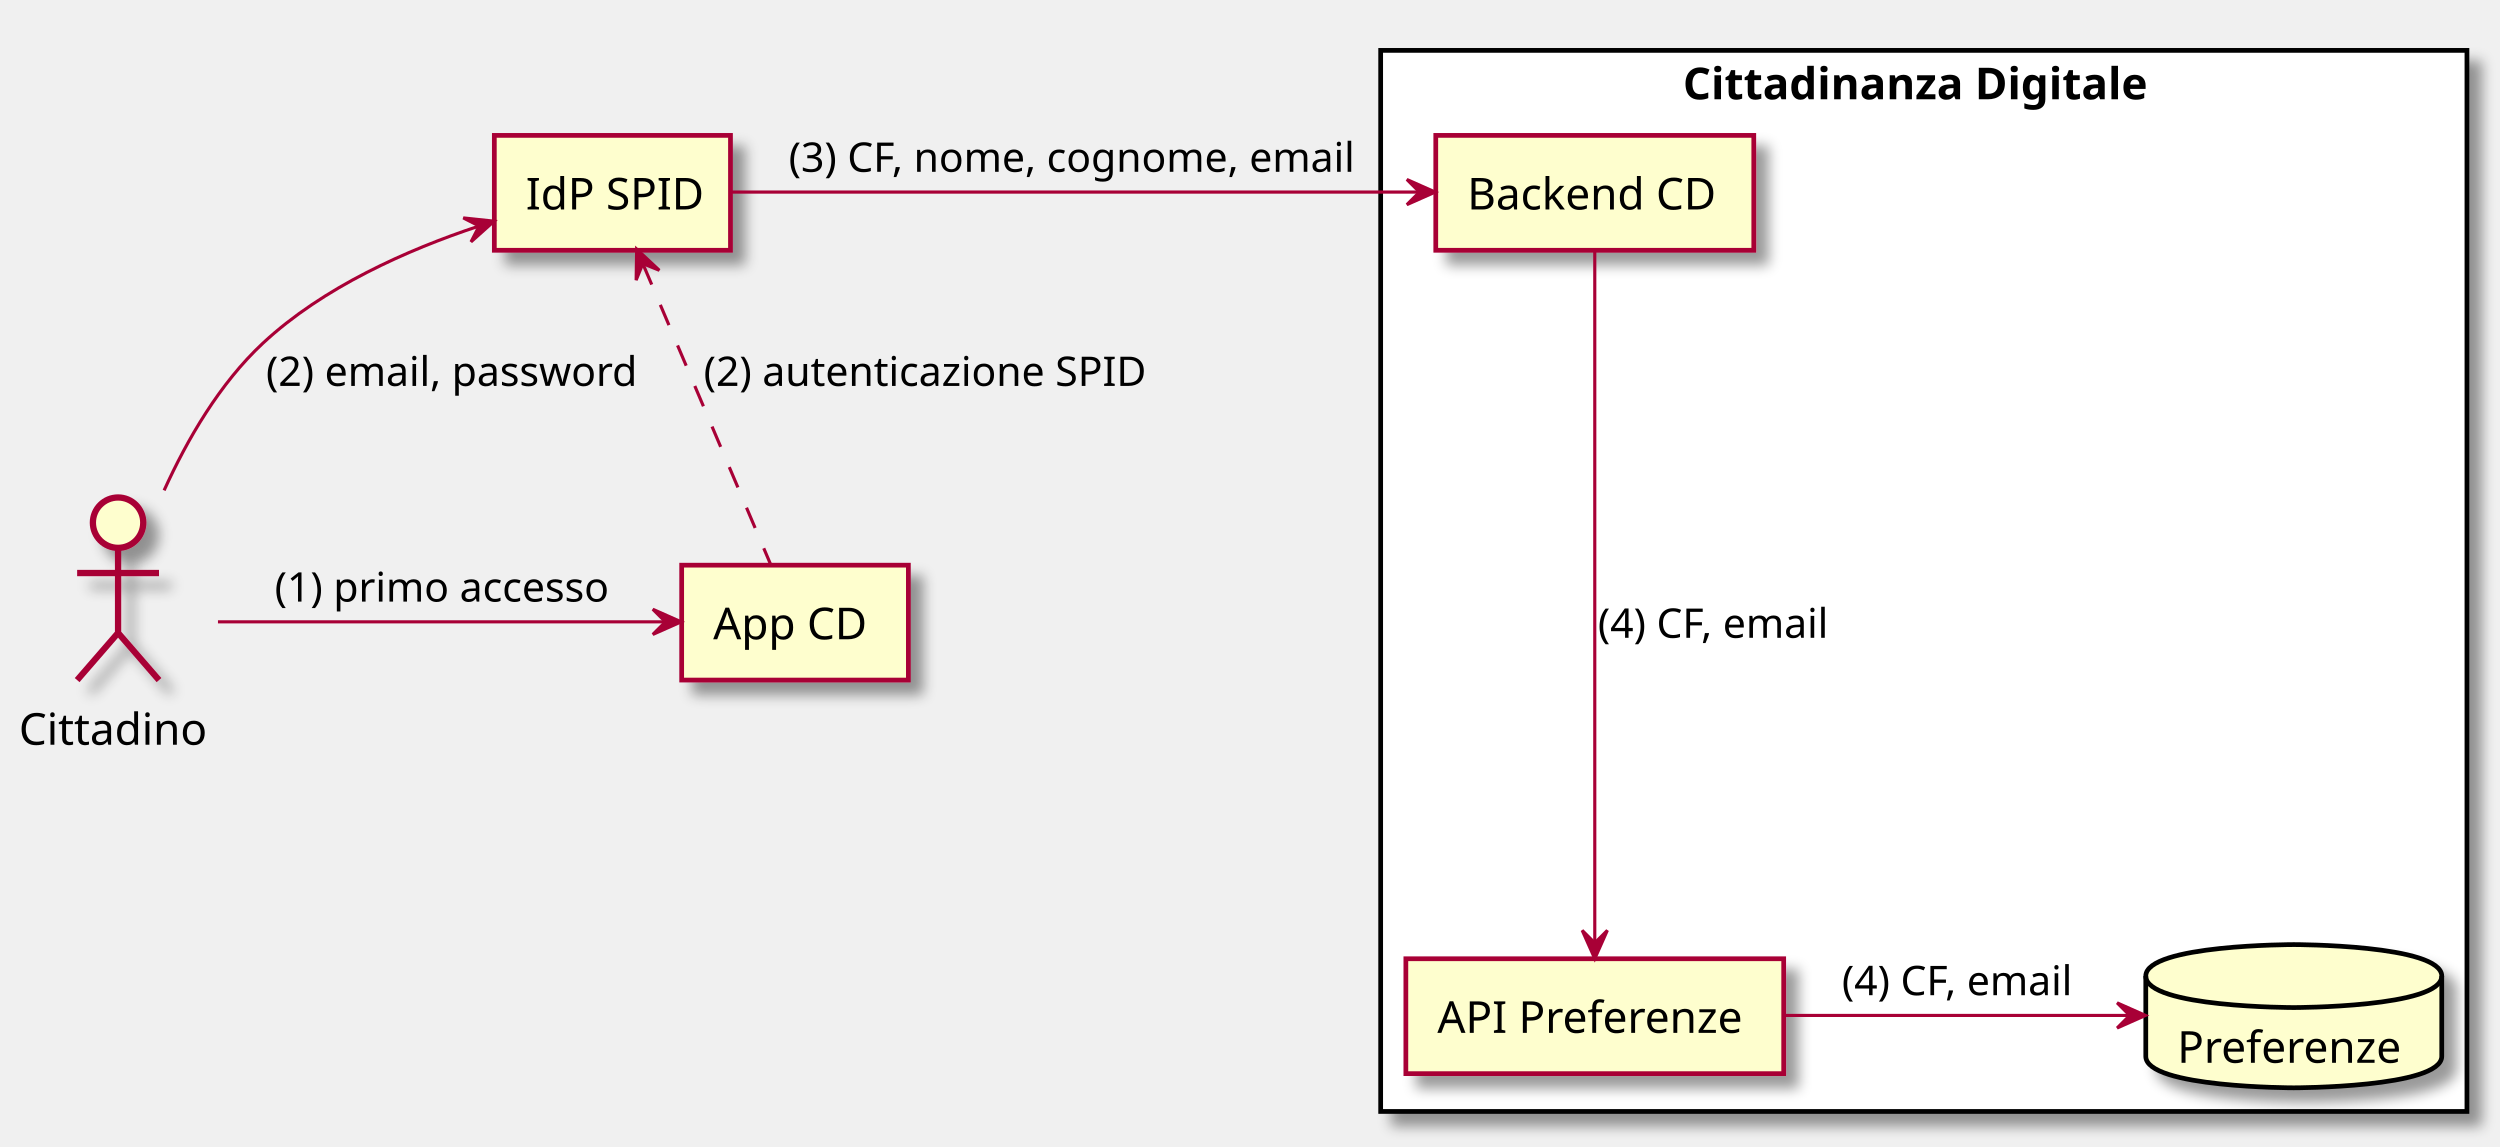
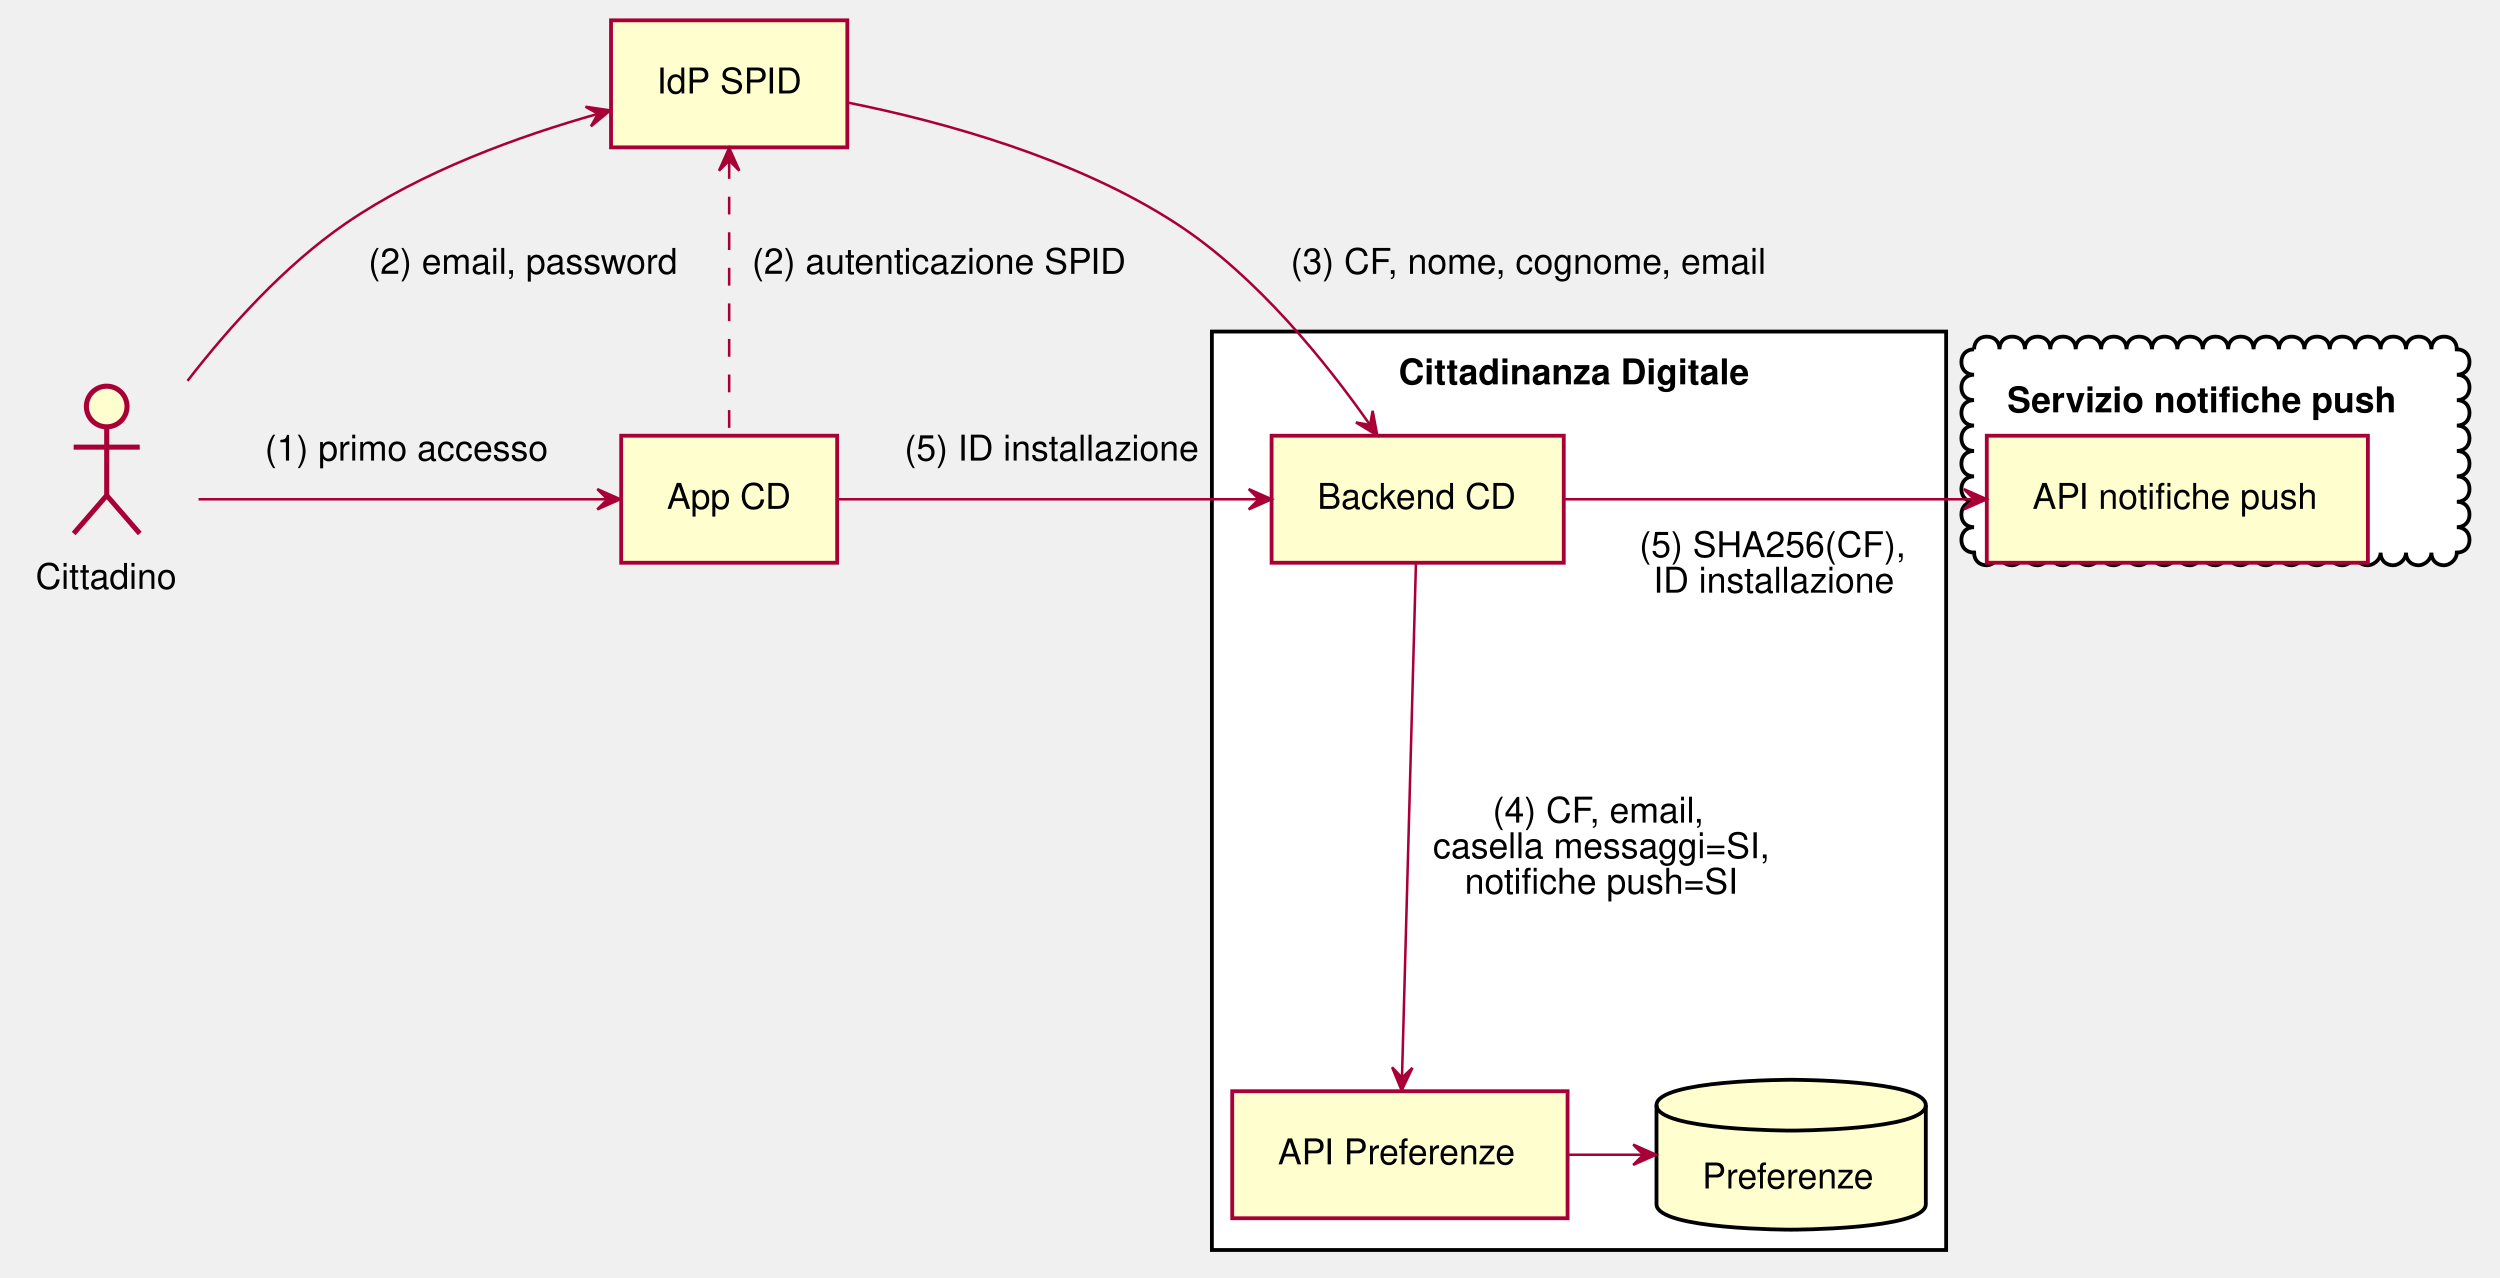
- <svg xmlns="http://www.w3.org/2000/svg" contentScriptType="application/ecmascript" contentStyleType="text/css" height="364px" preserveAspectRatio="none" style="width:794px;height:364px;" version="1.1" viewBox="0 0 794 364" width="794px" zoomAndPan="magnify">
-   <defs>
-     <filter height="300%" id="fsm1kgtl5nqa0" width="300%" x="-1" y="-1">
-       <feGaussianBlur result="blurOut" stdDeviation="2.0" />
-       <feColorMatrix in="blurOut" result="blurOut2" type="matrix" values="0 0 0 0 0 0 0 0 0 0 0 0 0 0 0 0 0 0 .4 0" />
-       <feOffset dx="4.0" dy="4.0" in="blurOut2" result="blurOut3" />
-       <feBlend in="SourceGraphic" in2="blurOut3" mode="normal" />
-     </filter>
-   </defs>
+ <svg xmlns="http://www.w3.org/2000/svg" contentScriptType="application/ecmascript" contentStyleType="text/css" height="503px" preserveAspectRatio="none" style="width:984px;height:503px;" version="1.1" viewBox="0 0 984 503" width="984px" zoomAndPan="magnify">
+   <defs />
  <g>
-     <rect fill="#FFFFFF" filter="url(#fsm1kgtl5nqa0)" height="337" style="stroke: #000000; stroke-width: 1.5;" width="345" x="438.5" y="16" />
-     <text fill="#000000" font-family="sans-serif" font-size="14" font-weight="bold" lengthAdjust="spacingAndGlyphs" textLength="153" x="534.5" y="31.535">Cittadinanza Digitale</text>
-     <rect fill="#FEFECE" filter="url(#fsm1kgtl5nqa0)" height="36.488" style="stroke: #A80036; stroke-width: 1.5;" width="101" x="456" y="43" />
-     <text fill="#000000" font-family="sans-serif" font-size="14" lengthAdjust="spacingAndGlyphs" textLength="81" x="466" y="66.535">Backend CD</text>
-     <rect fill="#FEFECE" filter="url(#fsm1kgtl5nqa0)" height="36.488" style="stroke: #A80036; stroke-width: 1.5;" width="120" x="446.5" y="304.5" />
-     <text fill="#000000" font-family="sans-serif" font-size="14" lengthAdjust="spacingAndGlyphs" textLength="100" x="456.5" y="328.035">API Preferenze</text>
-     <path d="M681.5,310 C681.5,300 728.5,300 728.5,300 C728.5,300 775.5,300 775.5,310 L775.5,335.488 C775.5,345.488 728.5,345.488 728.5,345.488 C728.5,345.488 681.5,345.488 681.5,335.488 L681.5,310 " fill="#FEFECE" filter="url(#fsm1kgtl5nqa0)" style="stroke: #000000; stroke-width: 1.5;" />
-     <path d="M681.5,310 C681.5,320 728.5,320 728.5,320 C728.5,320 775.5,320 775.5,310 " fill="none" style="stroke: #000000; stroke-width: 1.5;" />
-     <text fill="#000000" font-family="sans-serif" font-size="14" lengthAdjust="spacingAndGlyphs" textLength="74" x="691.5" y="337.535">Preferenze</text>
-     <ellipse cx="37.5" cy="166" fill="#FEFECE" filter="url(#fsm1kgtl5nqa0)" rx="8" ry="8" style="stroke: #A80036; stroke-width: 2.0;" />
-     <path d="M37.5,174 L37.5,201 M24.5,182 L50.5,182 M37.5,201 L24.5,216 M37.5,201 L50.5,216 " fill="#FEFECE" filter="url(#fsm1kgtl5nqa0)" style="stroke: #A80036; stroke-width: 2.0;" />
-     <text fill="#000000" font-family="sans-serif" font-size="14" lengthAdjust="spacingAndGlyphs" textLength="63" x="6" y="236.535">Cittadino</text>
-     <rect fill="#FEFECE" filter="url(#fsm1kgtl5nqa0)" height="36.488" style="stroke: #A80036; stroke-width: 1.5;" width="75" x="157" y="43" />
-     <text fill="#000000" font-family="sans-serif" font-size="14" lengthAdjust="spacingAndGlyphs" textLength="55" x="167" y="66.535">IdP SPID</text>
-     <rect fill="#FEFECE" filter="url(#fsm1kgtl5nqa0)" height="36.488" style="stroke: #A80036; stroke-width: 1.5;" width="72" x="216.5" y="179.5" />
-     <text fill="#000000" font-family="sans-serif" font-size="14" lengthAdjust="spacingAndGlyphs" textLength="52" x="226.5" y="203.035">App CD</text>
-     <path d="M69.224,197.5 C106.862,197.5 169.715,197.5 211.138,197.5 " fill="none" id="cittadino-app" style="stroke: #A80036; stroke-width: 1.0;" />
-     <polygon fill="#A80036" points="216.332,197.5,207.332,193.5,211.332,197.5,207.332,201.5,216.332,197.5" style="stroke: #A80036; stroke-width: 1.0;" />
-     <text fill="#000000" font-family="sans-serif" font-size="13" lengthAdjust="spacingAndGlyphs" textLength="111" x="87.25" y="191.068">(1) primo accesso</text>
-     <path d="M204.244,83.931 C215.649,110.774 234.306,154.682 244.766,179.299 " fill="none" id="idp-app" style="stroke: #A80036; stroke-width: 1.0; stroke-dasharray: 7.0,7.0;" />
-     <polygon fill="#A80036" points="202.202,79.126,202.04,88.974,204.157,83.728,209.403,85.845,202.202,79.126" style="stroke: #A80036; stroke-width: 1.0;" />
-     <text fill="#000000" font-family="sans-serif" font-size="13" lengthAdjust="spacingAndGlyphs" textLength="144" x="223.5" y="122.568">(2) autenticazione SPID</text>
-     <path d="M151.909,71.869 C129.439,79.332 102.641,91.175 83.5,109 C69.814,121.745 59.488,139.487 52.124,155.742 " fill="none" id="idp-cittadino" style="stroke: #A80036; stroke-width: 1.0;" />
-     <polygon fill="#A80036" points="156.928,70.25,147.134,69.206,152.169,71.785,149.59,76.82,156.928,70.25" style="stroke: #A80036; stroke-width: 1.0;" />
-     <text fill="#000000" font-family="sans-serif" font-size="13" lengthAdjust="spacingAndGlyphs" textLength="122" x="84.5" y="122.568">(2) email, password</text>
-     <path d="M232.135,61 C286.522,61 387.472,61 450.589,61 " fill="none" id="idp-backend" style="stroke: #A80036; stroke-width: 1.0;" />
-     <polygon fill="#A80036" points="455.82,61,446.82,57,450.82,61,446.82,65,455.82,61" style="stroke: #A80036; stroke-width: 1.0;" />
-     <text fill="#000000" font-family="sans-serif" font-size="13" lengthAdjust="spacingAndGlyphs" textLength="187" x="250.5" y="54.568">(3) CF, nome, cognome, email</text>
-     <path d="M506.5,79.388 C506.5,125.92 506.5,248.272 506.5,299.463 " fill="none" id="backend-apipreferenze" style="stroke: #A80036; stroke-width: 1.0;" />
-     <polygon fill="#A80036" points="506.5,304.479,510.5,295.479,506.5,299.479,502.5,295.479,506.5,304.479" style="stroke: #A80036; stroke-width: 1.0;" />
-     <text fill="#000000" font-family="sans-serif" font-size="13" lengthAdjust="spacingAndGlyphs" textLength="78" x="507.5" y="202.568">(4) CF, email</text>
-     <path d="M566.576,322.5 C600.827,322.5 643.337,322.5 676.206,322.5 " fill="none" id="apipreferenze-dbpreferenze" style="stroke: #A80036; stroke-width: 1.0;" />
-     <polygon fill="#A80036" points="681.395,322.5,672.395,318.5,676.395,322.5,672.395,326.5,681.395,322.5" style="stroke: #A80036; stroke-width: 1.0;" />
-     <text fill="#000000" font-family="sans-serif" font-size="13" lengthAdjust="spacingAndGlyphs" textLength="78" x="585" y="316.068">(4) CF, email</text>
+     <rect fill="#FFFFFF" height="361.5" style="stroke: #000000; stroke-width: 1.5;" width="289" x="477" y="130.5" />
+     <text fill="#000000" font-family="Helvetica" font-size="14" font-weight="bold" lengthAdjust="spacingAndGlyphs" textLength="142" x="550.5" y="151.28">Cittadinanza Digitale</text>
+     <path d="M777,137.5 C777,134.5 779,132.5 782,132.5 C785,132.5 787,134.5 787,137.5 C787,134.5 789,132.5 792,132.5 C795,132.5 797,134.5 797,137.5 C797,134.5 799,132.5 802,132.5 C805,132.5 807,134.5 807,137.5 C807,134.5 809,132.5 812,132.5 C815,132.5 817,134.5 817,137.5 C817,134.5 819,132.5 822,132.5 C825,132.5 827,134.5 827,137.5 C827,134.5 829,132.5 832,132.5 C835,132.5 837,134.5 837,137.5 C837,134.5 839,132.5 842,132.5 C845,132.5 847,134.5 847,137.5 C847,134.5 849,132.5 852,132.5 C855,132.5 857,134.5 857,137.5 C857,134.5 859,132.5 862,132.5 C865,132.5 867,134.5 867,137.5 C867,134.5 869,132.5 872,132.5 C875,132.5 877,134.5 877,137.5 C877,134.5 879,132.5 882,132.5 C885,132.5 887,134.5 887,137.5 C887,134.5 889,132.5 892,132.5 C895,132.5 897,134.5 897,137.5 C897,134.5 899,132.5 902,132.5 C905,132.5 907,134.5 907,137.5 C907,134.5 909,132.5 912,132.5 C915,132.5 917,134.5 917,137.5 C917,134.5 919,132.5 922,132.5 C925,132.5 927,134.5 927,137.5 C927,134.5 929,132.5 932,132.5 C935,132.5 937,134.5 937,137.5 C937,134.5 939,132.5 942,132.5 C945,132.5 947,134.5 947,137.5 C947,134.5 949,132.5 952,132.5 C955,132.5 957,134.5 957,137.5 C957,134.5 959,132.5 962,132.5 C965,132.5 967,134.5 967,137.5 C970,137.5 972,139.5 972,142.5 C972,145.5 970,147.5 967,147.5 C970,147.5 972,149.5 972,152.5 C972,155.5 970,157.5 967,157.5 C970,157.5 972,159.5 972,162.5 C972,165.5 970,167.5 967,167.5 C970,167.5 972,169.5 972,172.5 C972,175.5 970,177.5 967,177.5 C970,177.5 972,179.5 972,182.5 C972,185.5 970,187.5 967,187.5 C970,187.5 972,189.5 972,192.5 C972,195.5 970,197.5 967,197.5 C970,197.5 972,199.5 972,202.5 C972,205.5 970,207.5 967,207.5 C970,207.5 972,209.5 972,212.5 C972,215.5 970,217.5 967,217.5 C967,220.5 964,222.5 962,222.5 C959,222.5 957,220.5 957,217.5 C957,220.5 954,222.5 952,222.5 C949,222.5 947,220.5 947,217.5 C947,220.5 944,222.5 942,222.5 C939,222.5 937,220.5 937,217.5 C937,220.5 934,222.5 932,222.5 C929,222.5 927,220.5 927,217.5 C927,220.5 924,222.5 922,222.5 C919,222.5 917,220.5 917,217.5 C917,220.5 914,222.5 912,222.5 C909,222.5 907,220.5 907,217.5 C907,220.5 904,222.5 902,222.5 C899,222.5 897,220.5 897,217.5 C897,220.5 894,222.5 892,222.5 C889,222.5 887,220.5 887,217.5 C887,220.5 884,222.5 882,222.5 C879,222.5 877,220.5 877,217.5 C877,220.5 874,222.5 872,222.5 C869,222.5 867,220.5 867,217.5 C867,220.5 864,222.5 862,222.5 C859,222.5 857,220.5 857,217.5 C857,220.5 854,222.5 852,222.5 C849,222.5 847,220.5 847,217.5 C847,220.5 844,222.5 842,222.5 C839,222.5 837,220.5 837,217.5 C837,220.5 834,222.5 832,222.5 C829,222.5 827,220.5 827,217.5 C827,220.5 824,222.5 822,222.5 C819,222.5 817,220.5 817,217.5 C817,220.5 814,222.5 812,222.5 C809,222.5 807,220.5 807,217.5 C807,220.5 804,222.5 802,222.5 C799,222.5 797,220.5 797,217.5 C797,220.5 794,222.5 792,222.5 C789,222.5 787,220.5 787,217.5 C787,220.5 784,222.5 782,222.5 C779,222.5 777,220.5 777,217.5 C774,217.5 772,215.5 772,212.5 C772,209.5 774,207.5 777,207.5 C774,207.5 772,205.5 772,202.5 C772,199.5 774,197.5 777,197.5 C774,197.5 772,195.5 772,192.5 C772,189.5 774,187.5 777,187.5 C774,187.5 772,185.5 772,182.5 C772,179.5 774,177.5 777,177.5 C774,177.5 772,175.5 772,172.5 C772,169.5 774,167.5 777,167.5 C774,167.5 772,165.5 772,162.5 C772,159.5 774,157.5 777,157.5 C774,157.5 772,155.5 772,152.5 C772,149.5 774,147.5 777,147.5 C774,147.5 772,145.5 772,142.5 C772,139.5 774,137.5 777,137.5 " fill="#FFFFFF" style="stroke: #000000; stroke-width: 1.5;" />
+     <text fill="#000000" font-family="Helvetica" font-size="14" font-weight="bold" lengthAdjust="spacingAndGlyphs" textLength="158" x="790" y="162.28">Servizio notifiche push</text>
+     <rect fill="#FEFECE" height="50" style="stroke: #A80036; stroke-width: 1.5;" width="115" x="500.5" y="171.5" />
+     <text fill="#000000" font-family="Helvetica" font-size="14" lengthAdjust="spacingAndGlyphs" textLength="79" x="518.5" y="200.28">Backend CD</text>
+     <rect fill="#FEFECE" height="50" style="stroke: #A80036; stroke-width: 1.5;" width="132" x="485" y="429.5" />
+     <text fill="#000000" font-family="Helvetica" font-size="14" lengthAdjust="spacingAndGlyphs" textLength="96" x="503" y="458.28">API Preferenze</text>
+     <path d="M652,435 C652,425 705,425 705,425 C705,425 758,425 758,435 L758,474 C758,484 705,484 705,484 C705,484 652,484 652,474 L652,435 " fill="#FEFECE" style="stroke: #000000; stroke-width: 1.5;" />
+     <path d="M652,435 C652,445 705,445 705,445 C705,445 758,445 758,435 " fill="none" style="stroke: #000000; stroke-width: 1.5;" />
+     <text fill="#000000" font-family="Helvetica" font-size="14" lengthAdjust="spacingAndGlyphs" textLength="70" x="670" y="467.78">Preferenze</text>
+     <rect fill="#FEFECE" height="50" style="stroke: #A80036; stroke-width: 1.5;" width="150" x="782" y="171.5" />
+     <text fill="#000000" font-family="Helvetica" font-size="14" lengthAdjust="spacingAndGlyphs" textLength="114" x="800" y="200.28">API notifiche push</text>
+     <ellipse cx="42" cy="160" fill="#FEFECE" rx="8" ry="8" style="stroke: #A80036; stroke-width: 2.0;" />
+     <path d="M42,168 L42,195 M29,176 L55,176 M42,195 L29,210 M42,195 L55,210 " fill="#FEFECE" style="stroke: #A80036; stroke-width: 2.0;" />
+     <text fill="#000000" font-family="Helvetica" font-size="14" lengthAdjust="spacingAndGlyphs" textLength="56" x="14" y="231.78">Cittadino</text>
+     <rect fill="#FEFECE" height="50" style="stroke: #A80036; stroke-width: 1.5;" width="93" x="240.5" y="8" />
+     <text fill="#000000" font-family="Helvetica" font-size="14" lengthAdjust="spacingAndGlyphs" textLength="57" x="258.5" y="36.78">IdP SPID</text>
+     <rect fill="#FEFECE" height="50" style="stroke: #A80036; stroke-width: 1.5;" width="85" x="244.5" y="171.5" />
+     <text fill="#000000" font-family="Helvetica" font-size="14" lengthAdjust="spacingAndGlyphs" textLength="49" x="262.5" y="200.28">App CD</text>
+     <path d="M78.151,196.5 C120.789,196.5 191.824,196.5 239.033,196.5 " fill="none" id="cittadino-app" style="stroke: #A80036; stroke-width: 1.0;" />
+     <polygon fill="#A80036" points="244.096,196.5,235.096,192.5,239.096,196.5,235.096,200.5,244.096,196.5" style="stroke: #A80036; stroke-width: 1.0;" />
+     <text fill="#000000" font-family="Helvetica" font-size="14" lengthAdjust="spacingAndGlyphs" textLength="114" x="104.25" y="181.28">(1) primo accesso</text>
+     <path d="M287,63.41 C287,94.498 287,142.226 287,171.283 " fill="none" id="idp-app" style="stroke: #A80036; stroke-width: 1.0; stroke-dasharray: 7.0,7.0;" />
+     <polygon fill="#A80036" points="287,58.189,283,67.189,287,63.189,291,67.189,287,58.189" style="stroke: #A80036; stroke-width: 1.0;" />
+     <text fill="#000000" font-family="Helvetica" font-size="14" lengthAdjust="spacingAndGlyphs" textLength="150" x="296" y="107.78">(2) autenticazione SPID</text>
+     <path d="M235.344,44.802 C204.65,53.456 165.99,67.346 136,88 C111.984,104.539 90.286,128.624 73.803,149.902 " fill="none" id="idp-cittadino" style="stroke: #A80036; stroke-width: 1.0;" />
+     <polygon fill="#A80036" points="240.199,43.457,230.458,42.004,235.381,44.791,232.593,49.714,240.199,43.457" style="stroke: #A80036; stroke-width: 1.0;" />
+     <text fill="#000000" font-family="Helvetica" font-size="14" lengthAdjust="spacingAndGlyphs" textLength="125" x="145" y="107.78">(2) email, password</text>
+     <path d="M333.724,40.378 C371.033,47.898 423.433,62.231 463,88 C494.732,108.666 522.13,142.786 539.238,167.249 " fill="none" id="idp-backend" style="stroke: #A80036; stroke-width: 1.0;" />
+     <polygon fill="#A80036" points="542.103,171.393,540.275,161.715,539.26,167.28,533.695,166.264,542.103,171.393" style="stroke: #A80036; stroke-width: 1.0;" />
+     <text fill="#000000" font-family="Helvetica" font-size="14" lengthAdjust="spacingAndGlyphs" textLength="194" x="508" y="107.78">(3) CF, nome, cognome, email</text>
+     <path d="M557.316,221.708 C556.022,269.394 553.221,372.628 551.825,424.077 " fill="none" id="backend-apipreferenze" style="stroke: #A80036; stroke-width: 1.0;" />
+     <polygon fill="#A80036" points="551.687,429.19,555.929,420.302,551.822,424.192,547.933,420.084,551.687,429.19" style="stroke: #A80036; stroke-width: 1.0;" />
+     <text fill="#000000" font-family="Helvetica" font-size="14" lengthAdjust="spacingAndGlyphs" textLength="87" x="587.5" y="323.78">(4) CF, email,</text>
+     <text fill="#000000" font-family="Helvetica" font-size="14" lengthAdjust="spacingAndGlyphs" textLength="134" x="564" y="337.78">casella messaggi=SI,</text>
+     <text fill="#000000" font-family="Helvetica" font-size="14" lengthAdjust="spacingAndGlyphs" textLength="109" x="576.5" y="351.78">notifiche push=SI</text>
+     <path d="M617.172,454.5 C627.008,454.5 636.843,454.5 646.679,454.5 " fill="none" id="apipreferenze-dbpreferenze" style="stroke: #A80036; stroke-width: 1.0;" />
+     <polygon fill="#A80036" points="651.823,454.5,642.823,450.5,646.823,454.5,642.823,458.5,651.823,454.5" style="stroke: #A80036; stroke-width: 1.0;" />
+     <path d="M329.642,196.5 C374.171,196.5 444.48,196.5 495.326,196.5 " fill="none" id="app-backend" style="stroke: #A80036; stroke-width: 1.0;" />
+     <polygon fill="#A80036" points="500.494,196.5,491.494,192.5,495.494,196.5,491.494,200.5,500.494,196.5" style="stroke: #A80036; stroke-width: 1.0;" />
+     <text fill="#000000" font-family="Helvetica" font-size="14" lengthAdjust="spacingAndGlyphs" textLength="118" x="356" y="181.28">(5) ID installazione</text>
+     <path d="M615.65,196.5 C661.424,196.5 725.954,196.5 776.774,196.5 " fill="none" id="backend-apinotifiche" style="stroke: #A80036; stroke-width: 1.0;" />
+     <polygon fill="#A80036" points="781.96,196.5,772.96,192.5,776.96,196.5,772.96,200.5,781.96,196.5" style="stroke: #A80036; stroke-width: 1.0;" />
+     <text fill="#000000" font-family="Helvetica" font-size="14" lengthAdjust="spacingAndGlyphs" textLength="107" x="645.25" y="219.28">(5) SHA256(CF),</text>
+     <text fill="#000000" font-family="Helvetica" font-size="14" lengthAdjust="spacingAndGlyphs" textLength="96" x="650.75" y="233.28">ID installazione</text>
  </g>
</svg>
